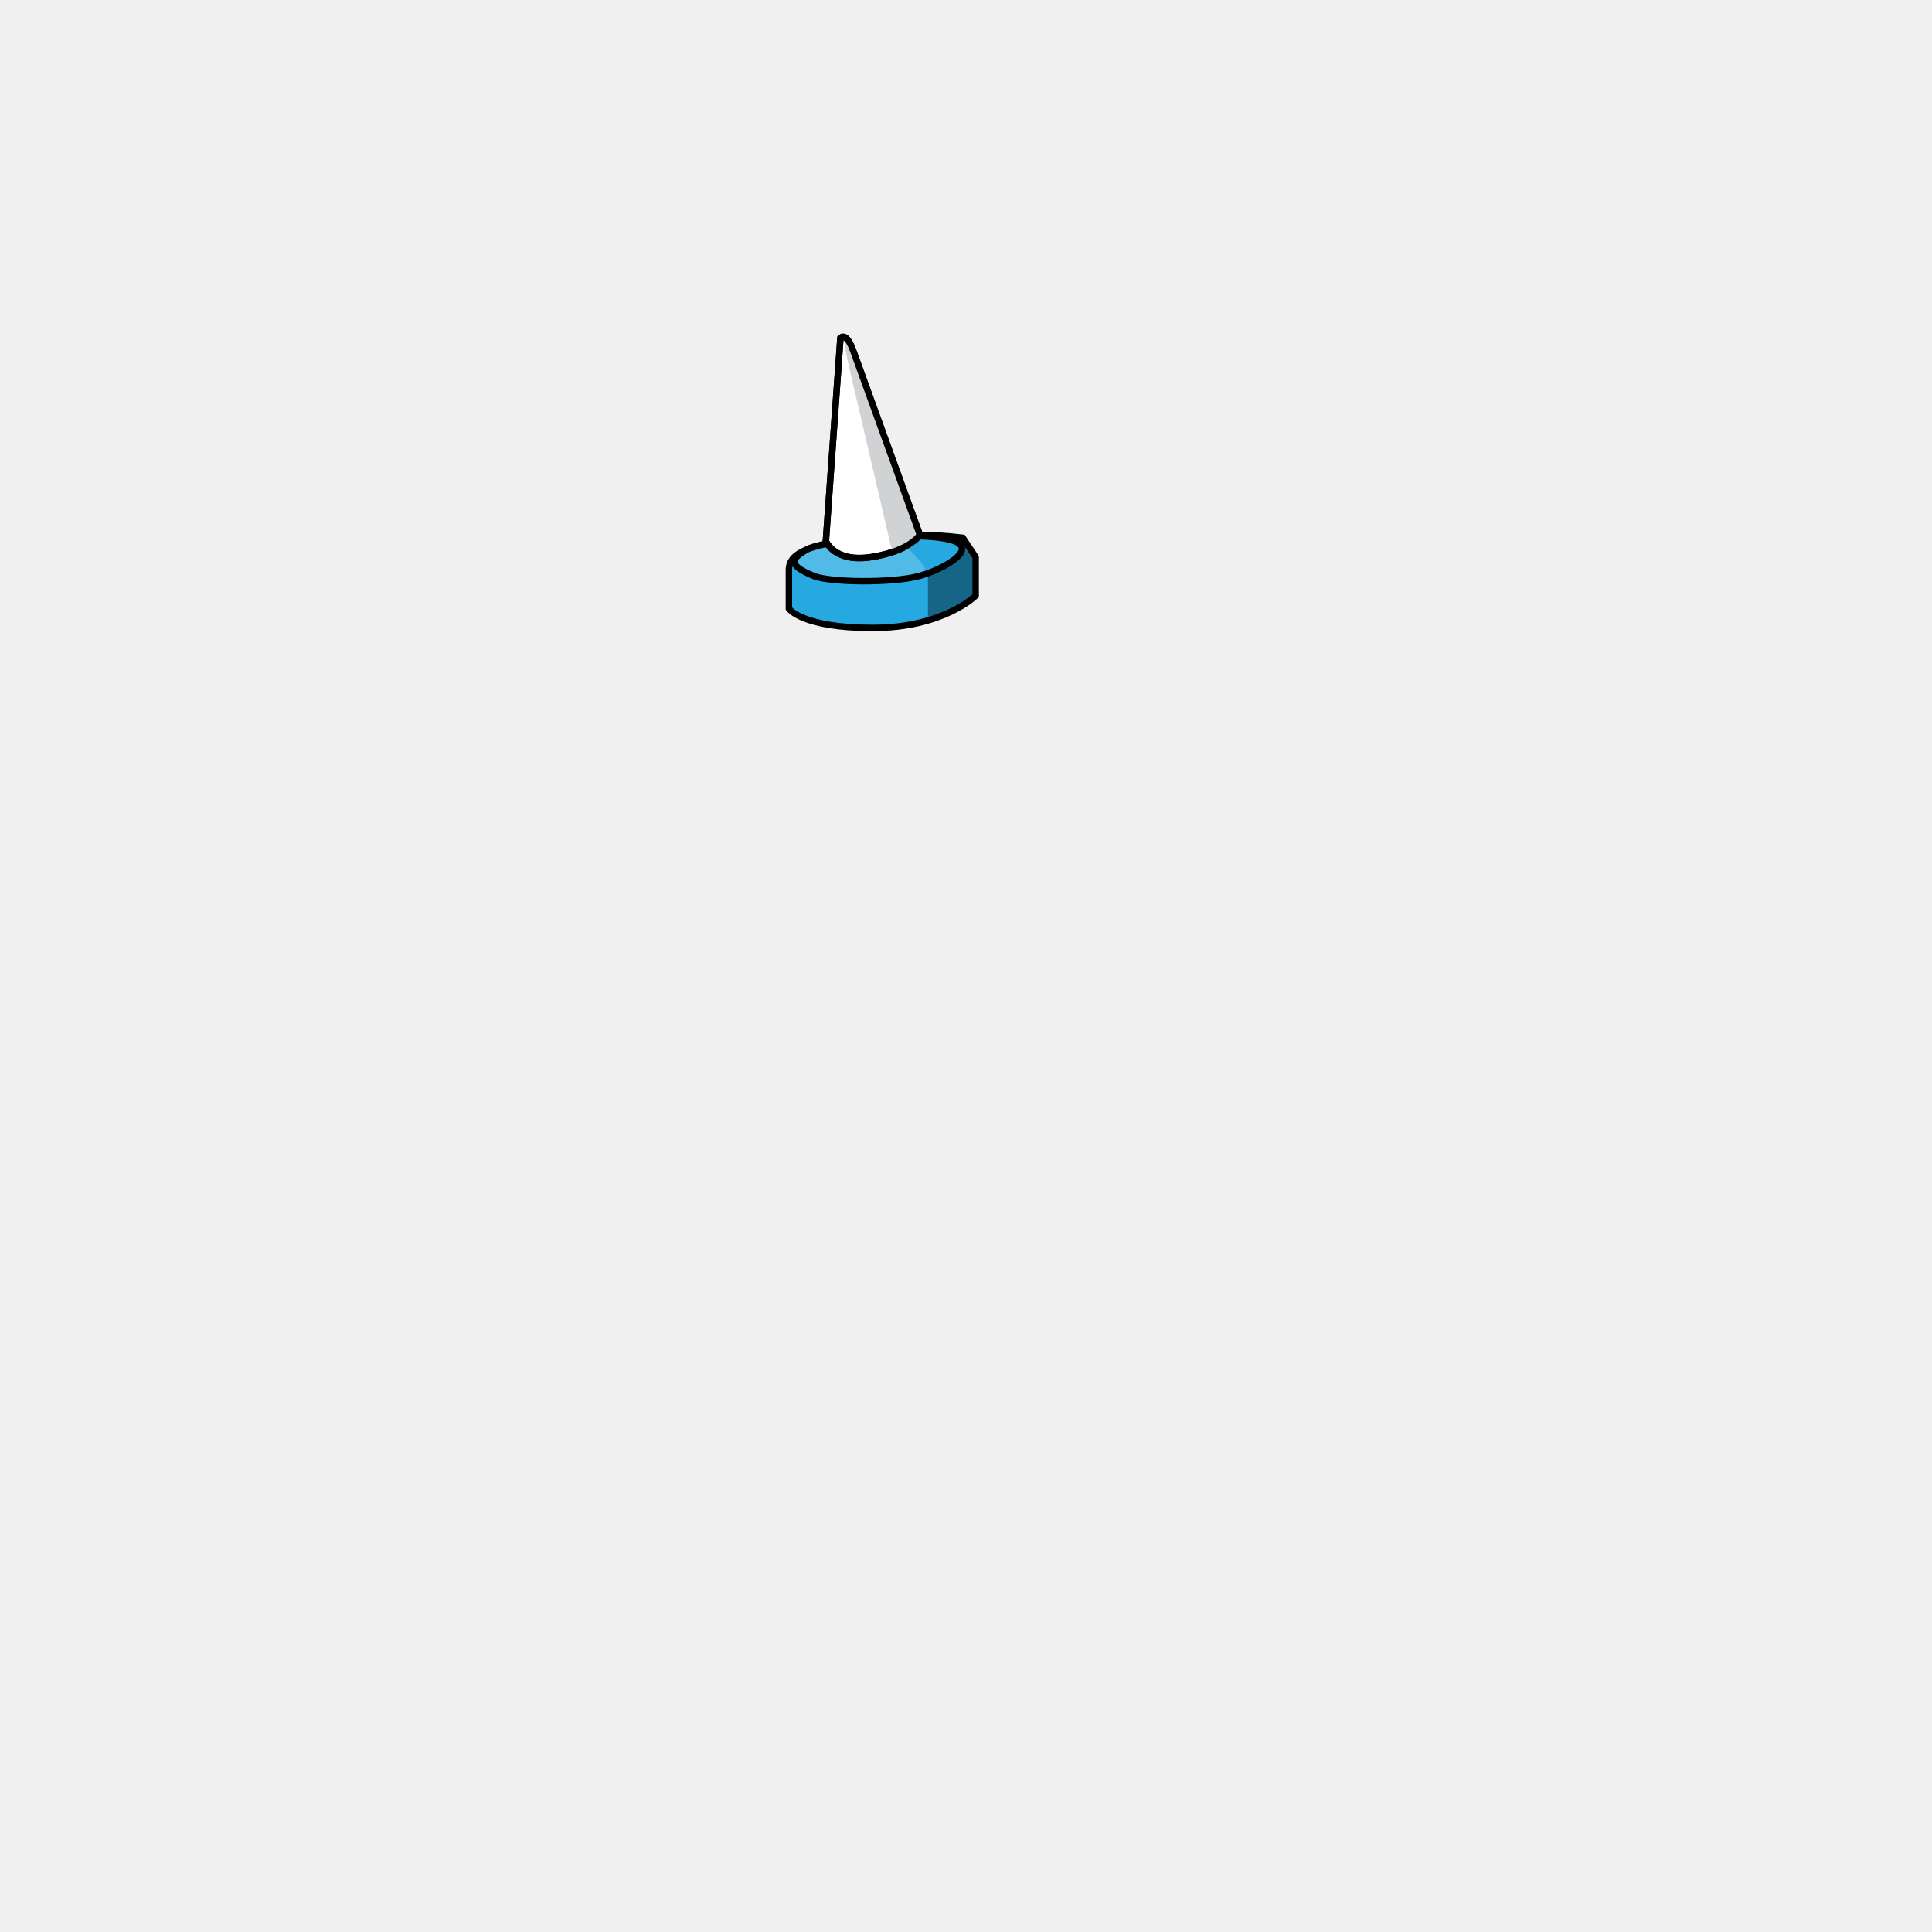
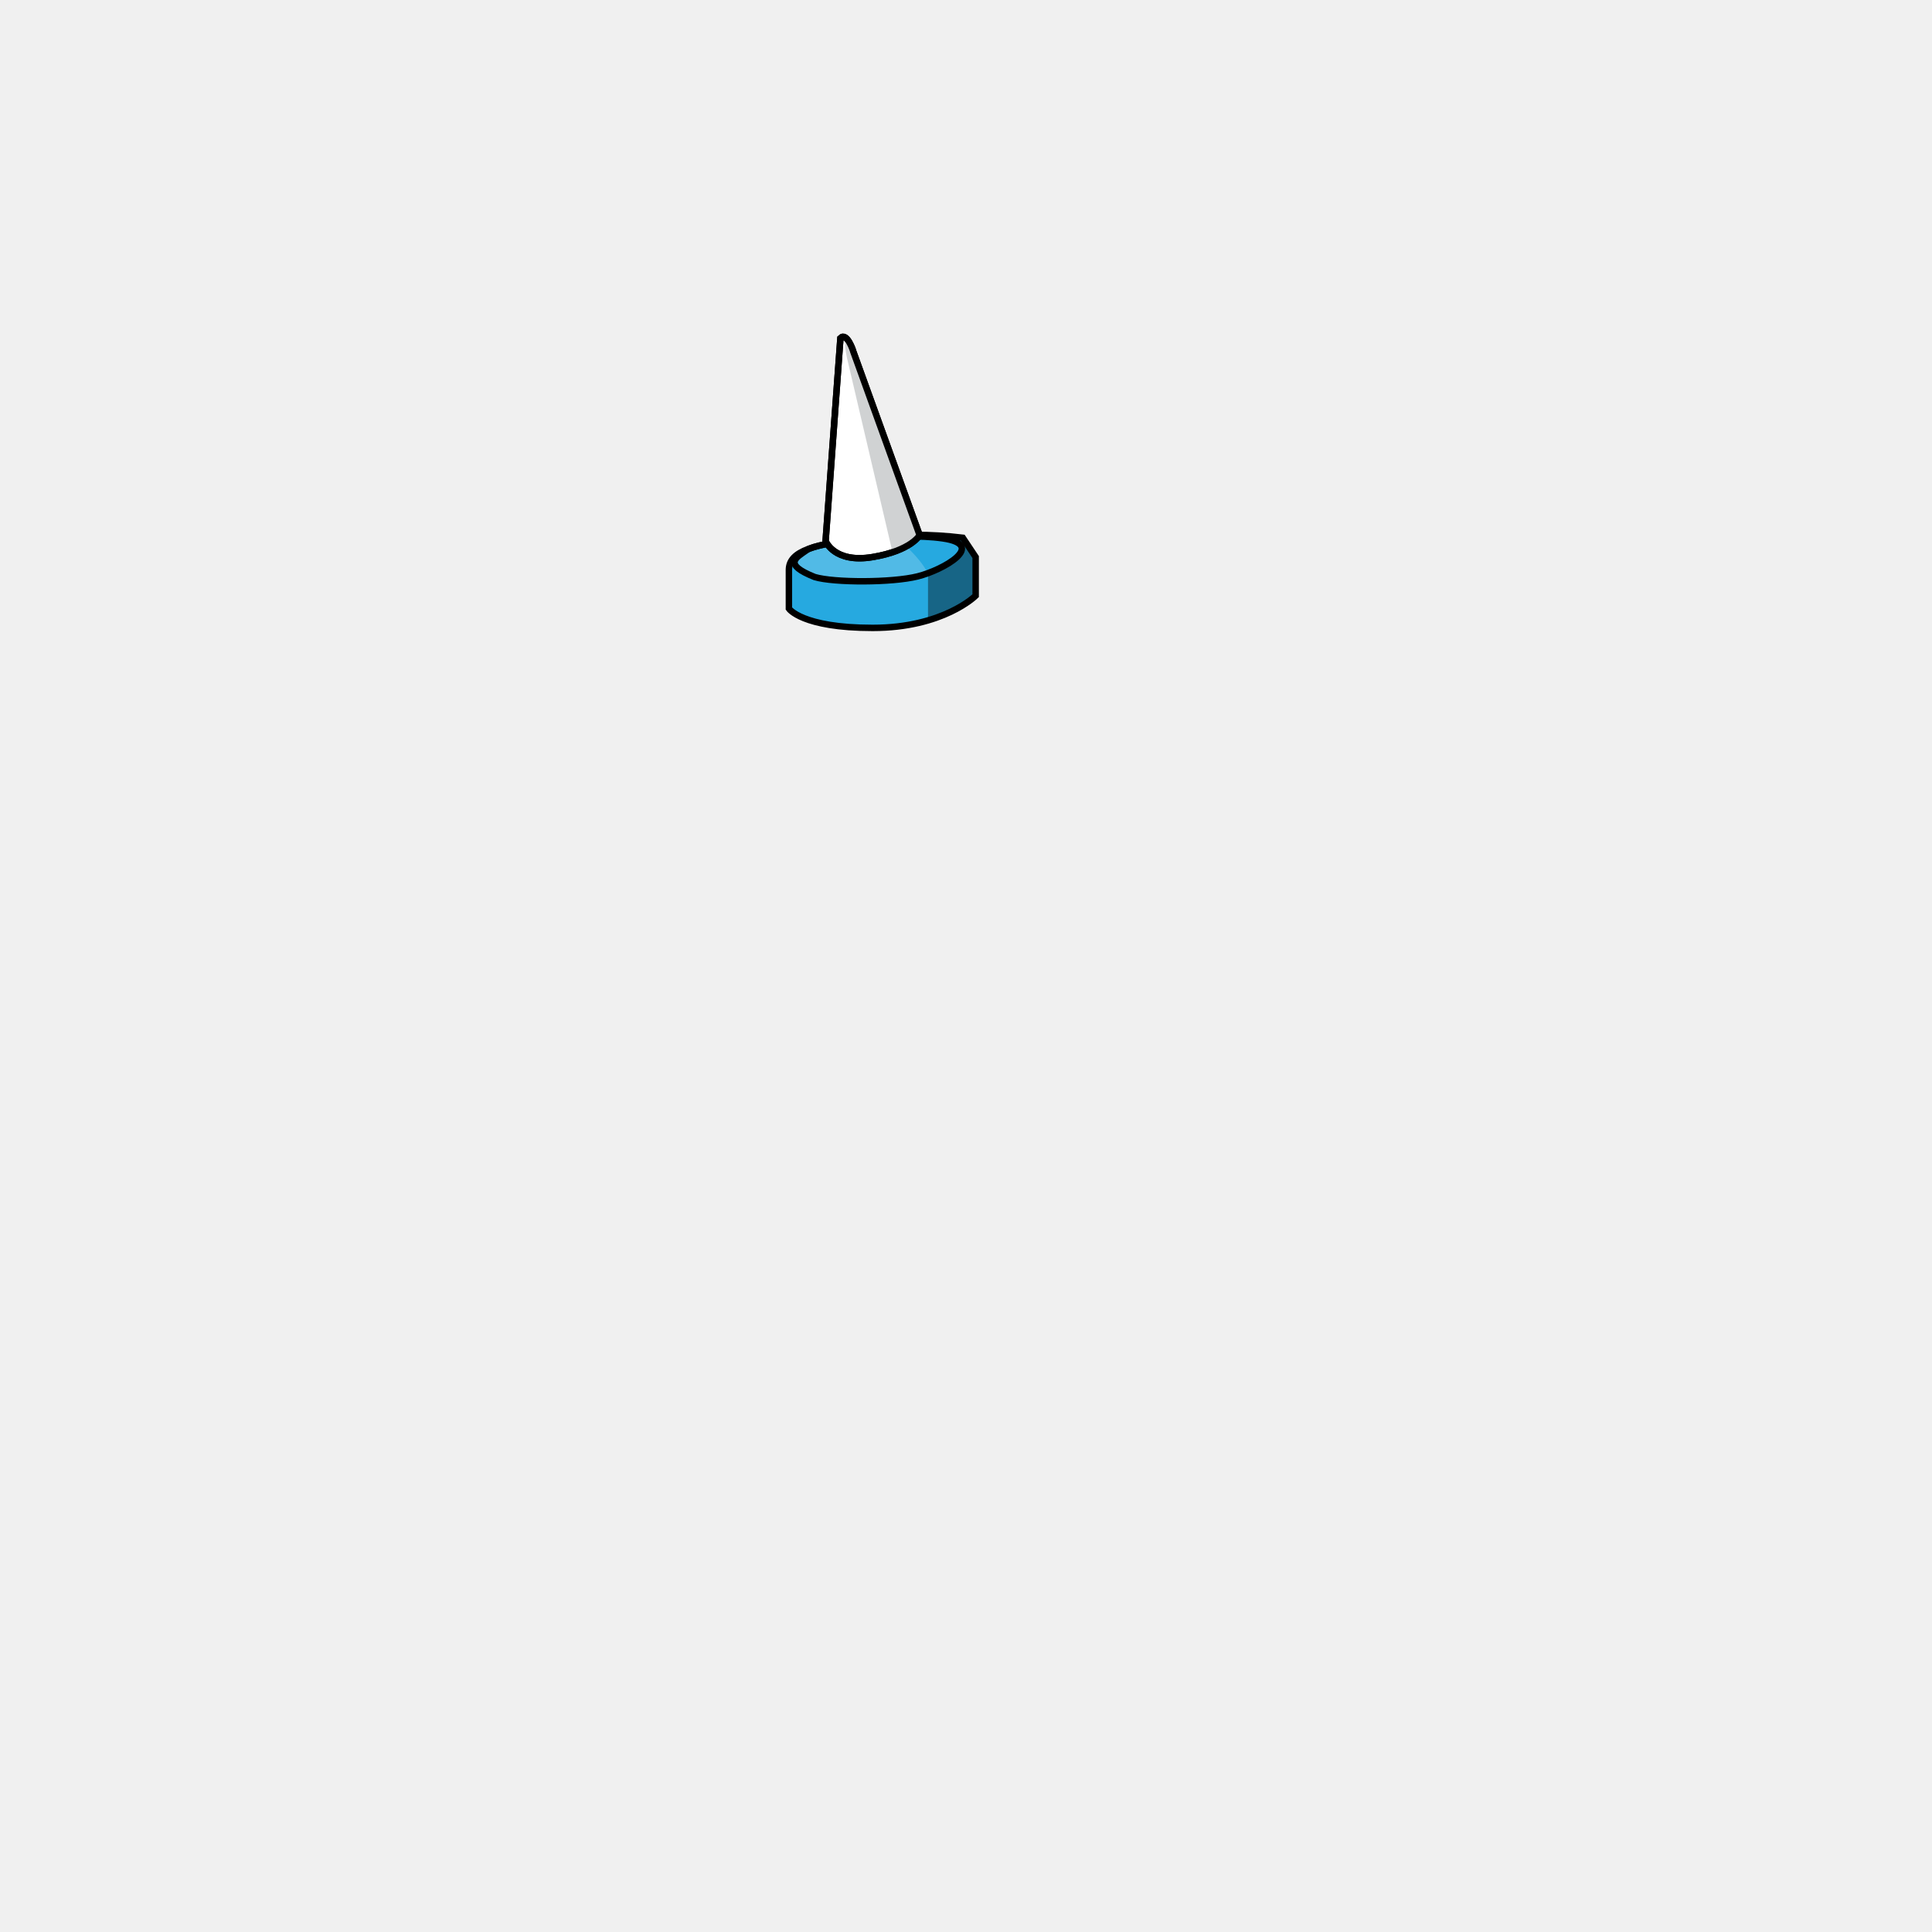
- <svg xmlns="http://www.w3.org/2000/svg" id="accessory-10" viewBox="0 0 300 300">
-   <defs>
-     <style>.cls-1{fill:#26a9e0;}.cls-2{fill:none;}.cls-2,.cls-4{stroke:#000;stroke-miterlimit:10;}.cls-3,.cls-4{fill:#fff;}.cls-3{fill-opacity:0.2;}.cls-5{fill:#d0d2d3;}.cls-6{fill-opacity:0.4;}</style>
-   </defs>
-   <path id="fill_color" data-name="fill color" class="cls-1" d="M122.5,88.5v6s3,4,13,3c12.5-.5,16-5,16-5v-6l-2-3a63.26,63.26,0,0,0-15,0C126.5,84.5,122.5,85.5,122.5,88.5Z" />
-   <path class="cls-2" d="M122.5,88.5v6s2,3,13,3,16-5,16-5v-6l-2-3a63.26,63.26,0,0,0-15,0C126.5,84.5,122.5,85.5,122.5,88.5Z" />
-   <path class="cls-3" d="M142.5,89.5c.2-.05,1.28-.44,1.5-.5-.63-1.83-4.53-5.64-5.5-5.7-7-.41-11.66,1-13.22,2-1.78,1.16-3.78,2.16,1.22,4.16C129.5,90.5,138.5,90.5,142.5,89.5Z" />
-   <path class="cls-2" d="M142.5,89.5c4-1,10.83-4.83,3.92-5.92s-19.36.59-21.14,1.75-3.78,2.16,1.22,4.16C129.5,90.5,138.5,90.5,142.5,89.5Z" />
-   <path class="cls-4" d="M130.5,52.5,128.24,84s1.26,3.47,7.26,2.47,7.33-3.44,7.33-3.44L132.5,54.5S131.5,51.5,130.5,52.5Z" />
-   <path class="cls-5" d="M131.5,55.5l7.06,30.26s3.94-.26,3.94-2.26-10-29-10-29S130.5,50.5,131.5,55.5Z" />
-   <path class="cls-2" d="M130.5,52.5,128.24,84s1.26,3.47,7.26,2.47,7.33-3.44,7.33-3.44L132.5,54.5S131.5,51.5,130.5,52.5Z" />
-   <path class="cls-6" d="M144.09,88.72v8l7.41-4.26v-6l-2-3C150,85.88,147.82,87.51,144.09,88.72Z" />
+ <svg xmlns="http://www.w3.org/2000/svg" version="1.1" id="accessory-10" x="0px" y="0px" viewBox="0 0 300 300" style="enable-background:new 0 0 300 300;" xml:space="preserve">
+   <style type="text/css">
+ 	.st0{fill:#26A9E0;}
+ 	.st1{fill:#FFFFFF;fill-opacity:0.2;}
+ 	.st2{fill:none;stroke:#000000;stroke-miterlimit:10;}
+ 	.st3{fill:#FFFFFF;stroke:#000000;stroke-miterlimit:10;}
+ 	.st4{fill:#D0D2D3;}
+ 	.st5{fill-opacity:0.4;}
+ </style>
+   <path id="fill_color" class="st0" d="M122.5,88.5v6c0,0,3,4,13,3c12.5-0.5,16-5,16-5v-6l-2-3c-5-0.6-10-0.6-15,0  C126.5,84.5,122.5,85.5,122.5,88.5z" />
+   <path class="st1" d="M142.5,89.5c0.2-0.1,1.3-0.4,1.5-0.5c-0.6-1.8-4.5-5.6-5.5-5.7c-7-0.4-11.7,1-13.2,2c-1.8,1.2-3.8,2.2,1.2,4.2  C129.5,90.5,138.5,90.5,142.5,89.5z" />
+   <path class="st2" d="M122.5,88.5v6c0,0,2,3,13,3s16-5,16-5v-6l-2-3c-5-0.6-10-0.6-15,0C126.5,84.5,122.5,85.5,122.5,88.5z" />
+   <path class="st2" d="M142.5,89.5c4-1,10.8-4.9,3.9-5.9c-6.9-1-19.4,0.6-21.1,1.8s-3.8,2.2,1.2,4.2C129.5,90.5,138.5,90.5,142.5,89.5  z" />
+   <path class="st3" d="M130.5,52.5L128.2,84c0,0,1.3,3.5,7.3,2.5s7.3-3.4,7.3-3.4l-10.3-28.5C132.5,54.5,131.5,51.5,130.5,52.5z" />
+   <path class="st4" d="M131.5,55.5l7.1,30.3c0,0,3.7-0.5,3.9-2.3c0.3-2-10-29-10-29S130.5,50.5,131.5,55.5z" />
+   <path class="st2" d="M130.5,52.5L128.2,84c0,0,1.3,3.5,7.3,2.5s7.3-3.4,7.3-3.4l-10.3-28.5C132.5,54.5,131.5,51.5,130.5,52.5z" />
+   <path class="st5" d="M144.1,88.7v8l7.4-4.3v-6l-2-3C150,85.9,147.8,87.5,144.1,88.7z" />
</svg>
